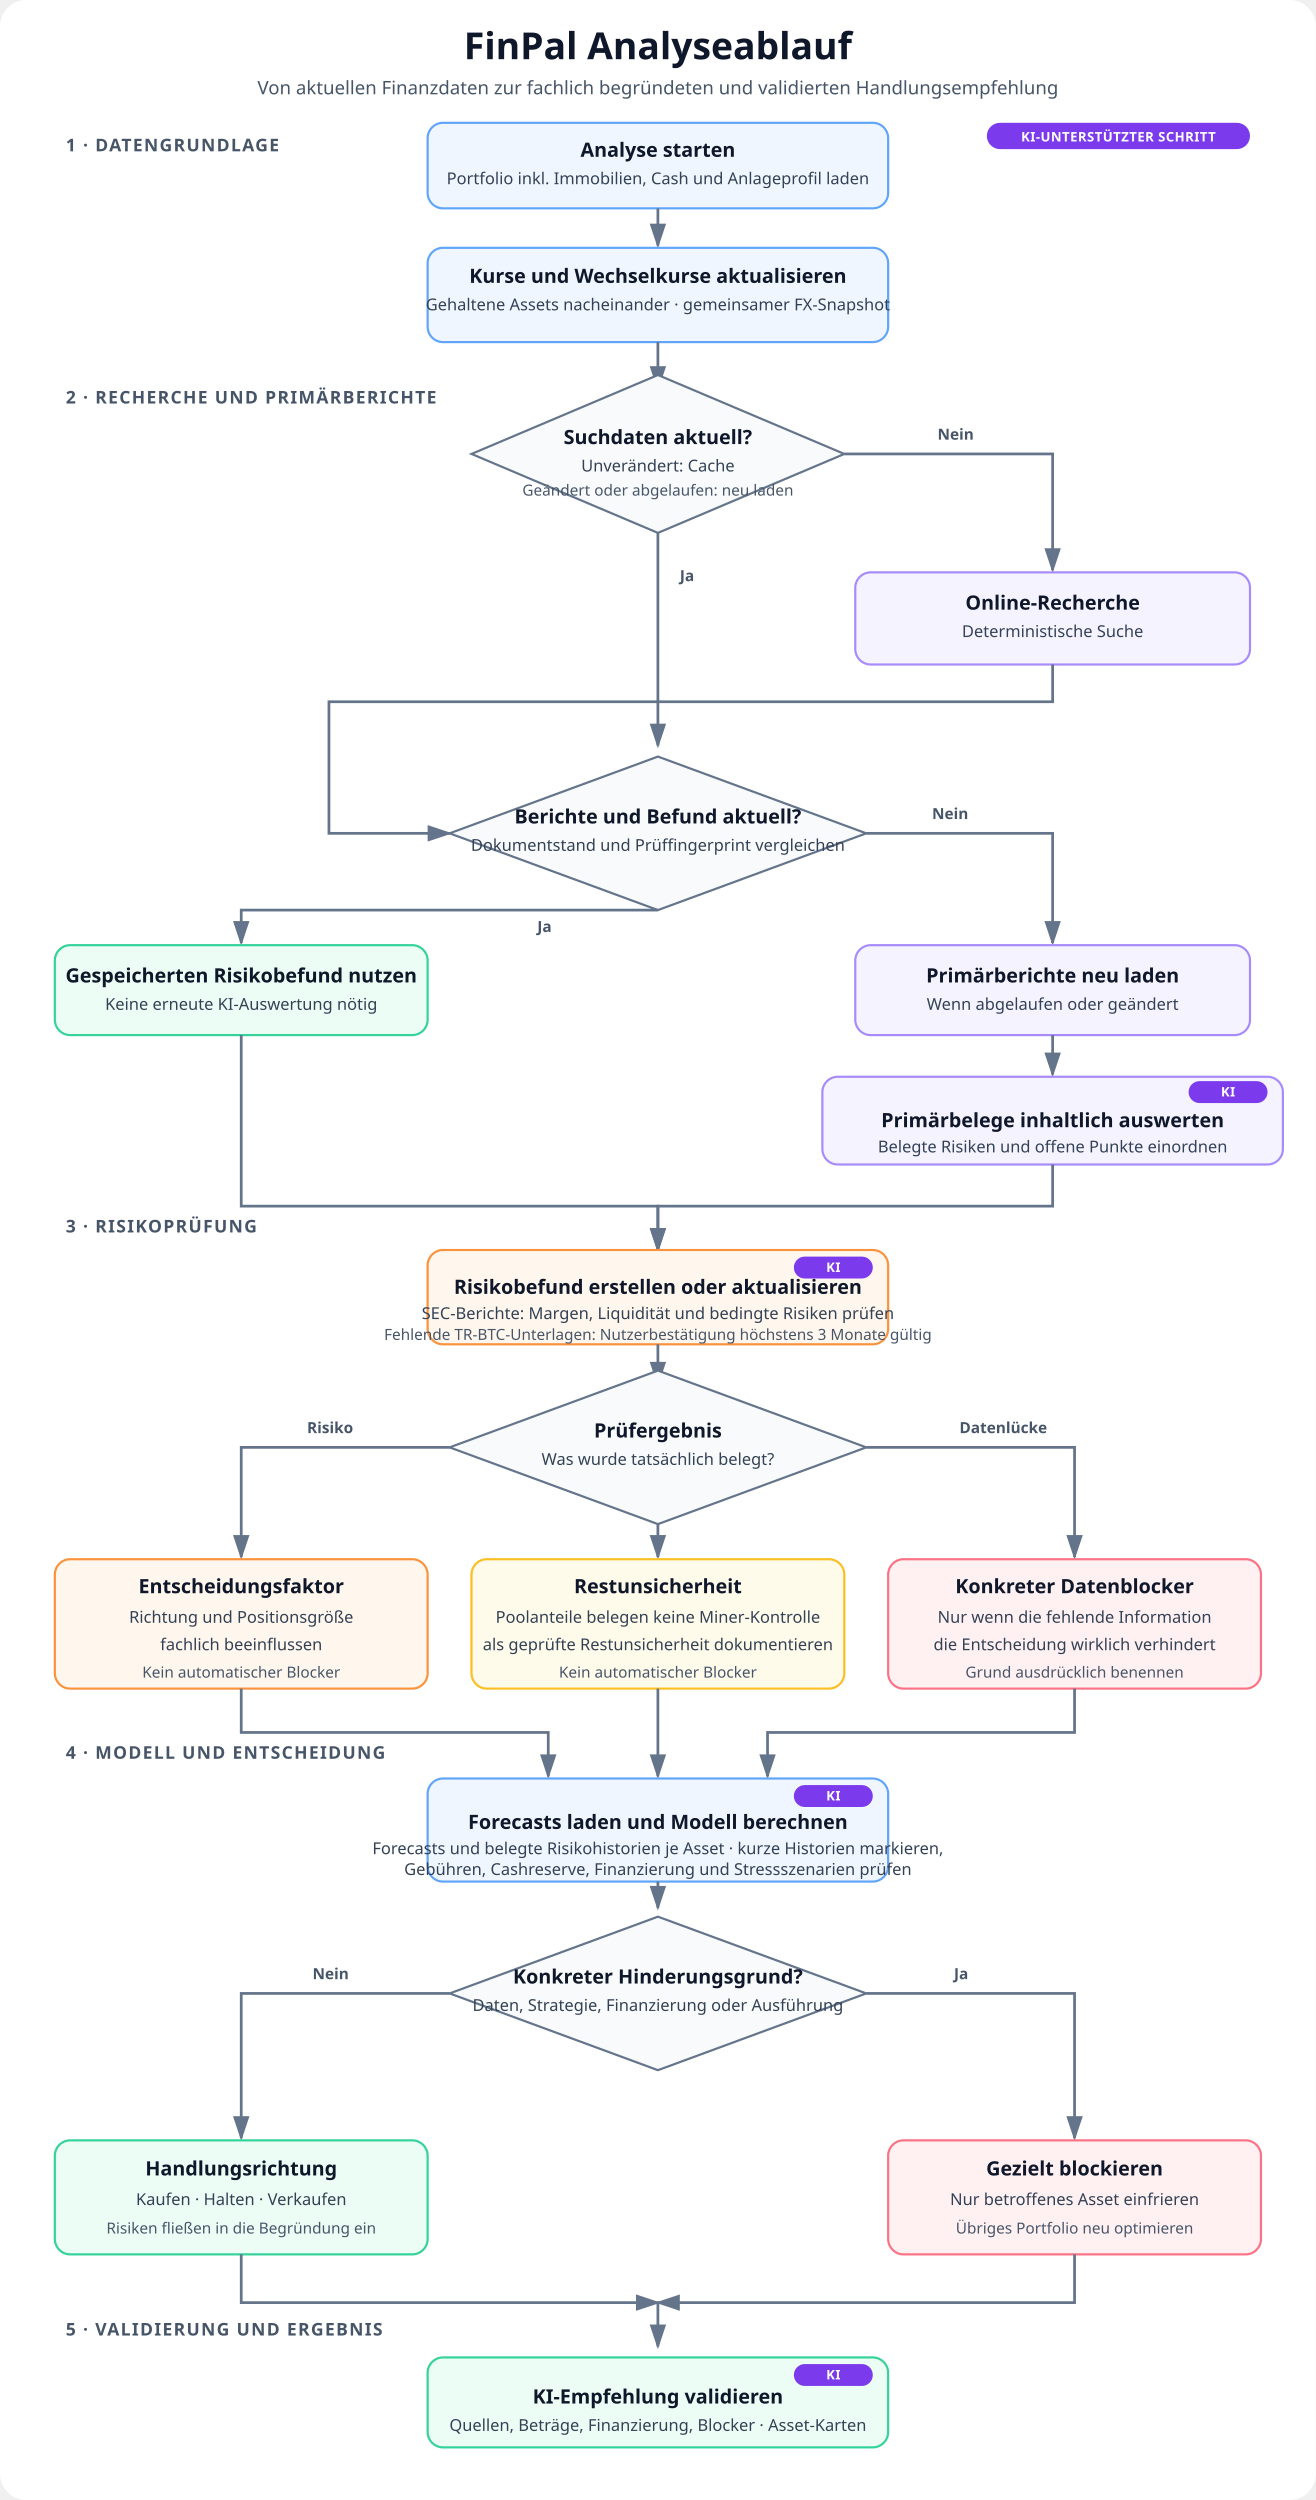
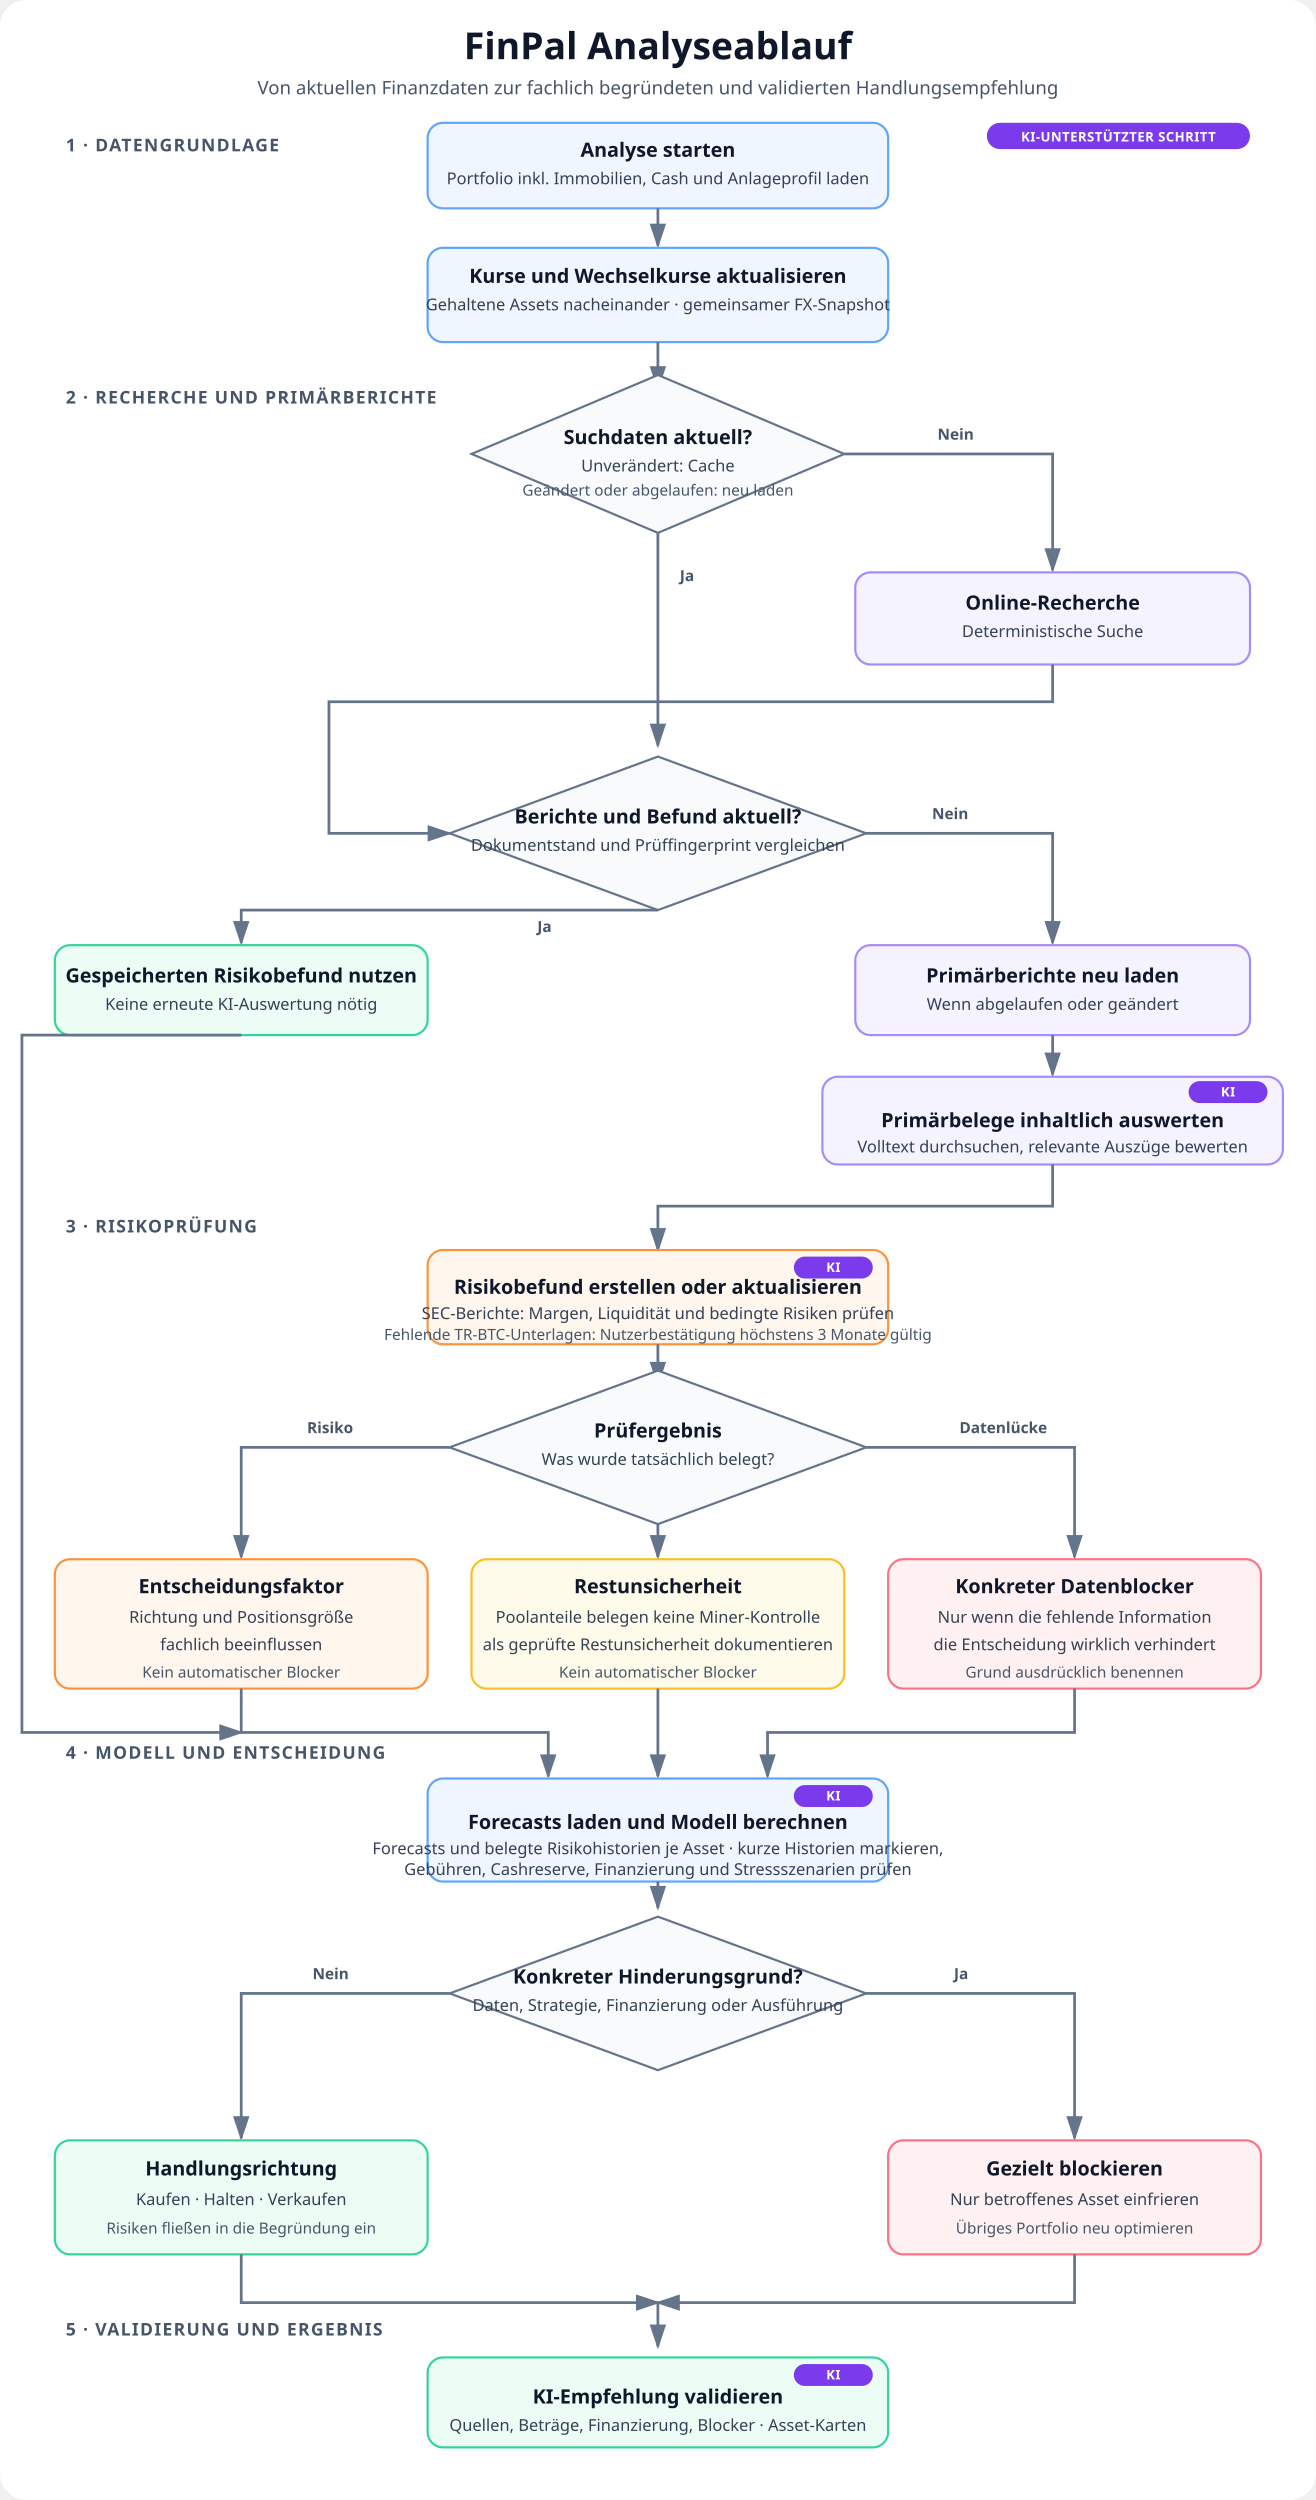
<svg xmlns="http://www.w3.org/2000/svg" width="1200" height="2280" viewBox="0 0 1200 2280" role="img" aria-labelledby="title description">
  <defs>
    <marker id="arrow" markerWidth="10" markerHeight="10" refX="8" refY="3" orient="auto" markerUnits="strokeWidth">
      <path d="M0,0 L0,6 L9,3 z" fill="#64748b" />
    </marker>
    <style>
      .title { font: 700 34px system-ui, sans-serif; fill: #0f172a; }
      .subtitle { font: 400 17px system-ui, sans-serif; fill: #475569; }
      .section { font: 700 16px system-ui, sans-serif; letter-spacing: 1.2px; fill: #475569; }
      .node-title { font: 700 18px system-ui, sans-serif; fill: #0f172a; }
      .node-text { font: 400 15px system-ui, sans-serif; fill: #334155; }
      .small { font: 400 14px system-ui, sans-serif; fill: #475569; }
      .edge { fill: none; stroke: #64748b; stroke-width: 2.5; marker-end: url(#arrow); }
      .edge-label { font: 700 14px system-ui, sans-serif; fill: #475569; }
      .process { fill: #eff6ff; stroke: #60a5fa; stroke-width: 2; }
      .research { fill: #f5f3ff; stroke: #a78bfa; stroke-width: 2; }
      .risk { fill: #fff7ed; stroke: #fb923c; stroke-width: 2; }
      .positive { fill: #ecfdf5; stroke: #34d399; stroke-width: 2; }
      .warning { fill: #fffbeb; stroke: #fbbf24; stroke-width: 2; }
      .blocker { fill: #fff1f2; stroke: #fb7185; stroke-width: 2; }
      .decision { fill: #f8fafc; stroke: #64748b; stroke-width: 2; }
      .group { fill: none; stroke: #cbd5e1; stroke-width: 2; stroke-dasharray: 7 7; }
      .ai-badge { fill: #7c3aed; }
      .ai-badge-text { font: 700 12px system-ui, sans-serif; fill: #ffffff; letter-spacing: .4px; }
    </style>
  </defs>
  <rect width="1200" height="2280" rx="24" fill="#ffffff" />
  <text x="600" y="54" text-anchor="middle" class="title">FinPal Analyseablauf</text>
  <text x="600" y="86" text-anchor="middle" class="subtitle">Von aktuellen Finanzdaten zur fachlich begründeten und validierten Handlungsempfehlung</text>
  <rect x="900" y="112" width="240" height="24" rx="12" class="ai-badge" />
  <text x="1020" y="129" text-anchor="middle" class="ai-badge-text">KI-UNTERSTÜTZTER SCHRITT</text>
  <text x="60" y="138" class="section">1 · DATENGRUNDLAGE</text>
  <rect x="390" y="112" width="420" height="78" rx="14" class="process" />
  <text x="600" y="143" text-anchor="middle" class="node-title">Analyse starten</text>
  <text x="600" y="168" text-anchor="middle" class="node-text">Portfolio inkl. Immobilien, Cash und Anlageprofil laden</text>
  <path d="M600 190 V224" class="edge" />
  <rect x="390" y="226" width="420" height="86" rx="14" class="process" />
  <text x="600" y="258" text-anchor="middle" class="node-title">Kurse und Wechselkurse aktualisieren</text>
  <text x="600" y="283" text-anchor="middle" class="node-text">Gehaltene Assets nacheinander · gemeinsamer FX-Snapshot</text>
  <path d="M600 312 V354" class="edge" />
  <text x="60" y="368" class="section">2 · RECHERCHE UND PRIMÄRBERICHTE</text>
  <polygon points="600,342 770,414 600,486 430,414" class="decision" />
  <text x="600" y="405" text-anchor="middle" class="node-title">Suchdaten aktuell?</text>
  <text x="600" y="430" text-anchor="middle" class="node-text">Unverändert: Cache</text>
  <text x="600" y="452" text-anchor="middle" class="small">Geändert oder abgelaufen: neu laden</text>
  <path d="M770 414 H960 V520" class="edge" />
  <text x="855" y="401" class="edge-label">Nein</text>
  <rect x="780" y="522" width="360" height="84" rx="14" class="research" />
  <text x="960" y="556" text-anchor="middle" class="node-title">Online-Recherche</text>
  <text x="960" y="581" text-anchor="middle" class="node-text">Deterministische Suche</text>
  <path d="M600 486 V680" class="edge" />
  <text x="620" y="530" class="edge-label">Ja</text>
  <path d="M960 606 V640 H300 V760 H410" class="edge" />
  <polygon points="600,690 790,760 600,830 410,760" class="decision" />
  <text x="600" y="751" text-anchor="middle" class="node-title">Berichte und Befund aktuell?</text>
  <text x="600" y="776" text-anchor="middle" class="node-text">Dokumentstand und Prüffingerprint vergleichen</text>
  <path d="M600 830 H220 V860" class="edge" />
  <text x="490" y="850" class="edge-label">Ja</text>
  <rect x="50" y="862" width="340" height="82" rx="14" class="positive" />
  <text x="220" y="896" text-anchor="middle" class="node-title">Gespeicherten Risikobefund nutzen</text>
  <text x="220" y="921" text-anchor="middle" class="node-text">Keine erneute KI-Auswertung nötig</text>
-   <path d="M220 944 V1100 H600 V1140" class="edge" />
+   <path d="M220 944 H20 V1580 H220" class="edge" />
  <path d="M790 760 H960 V860" class="edge" />
  <text x="850" y="747" class="edge-label">Nein</text>
  <rect x="780" y="862" width="360" height="82" rx="14" class="research" />
  <text x="960" y="896" text-anchor="middle" class="node-title">Primärberichte neu laden</text>
  <text x="960" y="921" text-anchor="middle" class="node-text">Wenn abgelaufen oder geändert</text>
  <path d="M960 944 V980" class="edge" />
  <rect x="750" y="982" width="420" height="80" rx="14" class="research" />
  <rect x="1084" y="986" width="72" height="20" rx="10" class="ai-badge" />
  <text x="1120" y="1000" text-anchor="middle" class="ai-badge-text">KI</text>
  <text x="960" y="1028" text-anchor="middle" class="node-title">Primärbelege inhaltlich auswerten</text>
-   <text x="960" y="1051" text-anchor="middle" class="node-text">Belegte Risiken und offene Punkte einordnen</text>
+   <text x="960" y="1051" text-anchor="middle" class="node-text">Volltext durchsuchen, relevante Auszüge bewerten</text>
  <path d="M960 1062 V1100 H600 V1140" class="edge" />
  <text x="60" y="1124" class="section">3 · RISIKOPRÜFUNG</text>
  <rect x="390" y="1140" width="420" height="86" rx="14" class="risk" />
  <rect x="724" y="1146" width="72" height="20" rx="10" class="ai-badge" />
  <text x="760" y="1160" text-anchor="middle" class="ai-badge-text">KI</text>
  <text x="600" y="1180" text-anchor="middle" class="node-title">Risikobefund erstellen oder aktualisieren</text>
  <text x="600" y="1203" text-anchor="middle" class="node-text">SEC-Berichte: Margen, Liquidität und bedingte Risiken prüfen</text>
  <text x="600" y="1222" text-anchor="middle" class="small">Fehlende TR-BTC-Unterlagen: Nutzerbestätigung höchstens 3 Monate gültig</text>
  <path d="M600 1226 V1262" class="edge" />
  <polygon points="600,1250 790,1320 600,1390 410,1320" class="decision" />
  <text x="600" y="1311" text-anchor="middle" class="node-title">Prüfergebnis</text>
  <text x="600" y="1336" text-anchor="middle" class="node-text">Was wurde tatsächlich belegt?</text>
  <path d="M410 1320 H220 V1420" class="edge" />
  <text x="280" y="1307" class="edge-label">Risiko</text>
  <rect x="50" y="1422" width="340" height="118" rx="14" class="risk" />
  <text x="220" y="1453" text-anchor="middle" class="node-title">Entscheidungsfaktor</text>
  <text x="220" y="1480" text-anchor="middle" class="node-text">Richtung und Positionsgröße</text>
  <text x="220" y="1505" text-anchor="middle" class="node-text">fachlich beeinflussen</text>
  <text x="220" y="1530" text-anchor="middle" class="small">Kein automatischer Blocker</text>
  <path d="M600 1390 V1420" class="edge" />
  <rect x="430" y="1422" width="340" height="118" rx="14" class="warning" />
  <text x="600" y="1453" text-anchor="middle" class="node-title">Restunsicherheit</text>
  <text x="600" y="1480" text-anchor="middle" class="node-text">Poolanteile belegen keine Miner-Kontrolle</text>
  <text x="600" y="1505" text-anchor="middle" class="node-text">als geprüfte Restunsicherheit dokumentieren</text>
  <text x="600" y="1530" text-anchor="middle" class="small">Kein automatischer Blocker</text>
  <path d="M790 1320 H980 V1420" class="edge" />
  <text x="875" y="1307" class="edge-label">Datenlücke</text>
  <rect x="810" y="1422" width="340" height="118" rx="14" class="blocker" />
  <text x="980" y="1453" text-anchor="middle" class="node-title">Konkreter Datenblocker</text>
  <text x="980" y="1480" text-anchor="middle" class="node-text">Nur wenn die fehlende Information</text>
  <text x="980" y="1505" text-anchor="middle" class="node-text">die Entscheidung wirklich verhindert</text>
  <text x="980" y="1530" text-anchor="middle" class="small">Grund ausdrücklich benennen</text>
  <path d="M220 1540 V1580 H500 V1620" class="edge" />
  <path d="M600 1540 V1620" class="edge" />
  <path d="M980 1540 V1580 H700 V1620" class="edge" />
  <text x="60" y="1604" class="section">4 · MODELL UND ENTSCHEIDUNG</text>
  <rect x="390" y="1622" width="420" height="94" rx="14" class="process" />
  <rect x="724" y="1628" width="72" height="20" rx="10" class="ai-badge" />
  <text x="760" y="1642" text-anchor="middle" class="ai-badge-text">KI</text>
  <text x="600" y="1668" text-anchor="middle" class="node-title">Forecasts laden und Modell berechnen</text>
  <text x="600" y="1691" text-anchor="middle" class="node-text">Forecasts und belegte Risikohistorien je Asset · kurze Historien markieren,</text>
  <text x="600" y="1710" text-anchor="middle" class="node-text">Gebühren, Cashreserve, Finanzierung und Stressszenarien prüfen</text>
  <path d="M600 1716 V1740" class="edge" />
  <polygon points="600,1748 790,1818 600,1888 410,1818" class="decision" />
  <text x="600" y="1809" text-anchor="middle" class="node-title">Konkreter Hinderungsgrund?</text>
  <text x="600" y="1834" text-anchor="middle" class="node-text">Daten, Strategie, Finanzierung oder Ausführung</text>
  <path d="M410 1818 H220 V1950" class="edge" />
  <text x="285" y="1805" class="edge-label">Nein</text>
  <rect x="50" y="1952" width="340" height="104" rx="14" class="positive" />
  <text x="220" y="1984" text-anchor="middle" class="node-title">Handlungsrichtung</text>
  <text x="220" y="2011" text-anchor="middle" class="node-text">Kaufen · Halten · Verkaufen</text>
  <text x="220" y="2037" text-anchor="middle" class="small">Risiken fließen in die Begründung ein</text>
  <path d="M790 1818 H980 V1950" class="edge" />
  <text x="870" y="1805" class="edge-label">Ja</text>
  <rect x="810" y="1952" width="340" height="104" rx="14" class="blocker" />
  <text x="980" y="1984" text-anchor="middle" class="node-title">Gezielt blockieren</text>
  <text x="980" y="2011" text-anchor="middle" class="node-text">Nur betroffenes Asset einfrieren</text>
  <text x="980" y="2037" text-anchor="middle" class="small">Übriges Portfolio neu optimieren</text>
  <path d="M220 2056 V2100 H600" class="edge" />
  <path d="M980 2056 V2100 H600" class="edge" />
  <path d="M600 2100 V2140" class="edge" />
  <text x="60" y="2130" class="section">5 · VALIDIERUNG UND ERGEBNIS</text>
  <rect x="390" y="2150" width="420" height="82" rx="14" class="positive" />
  <rect x="724" y="2156" width="72" height="20" rx="10" class="ai-badge" />
  <text x="760" y="2170" text-anchor="middle" class="ai-badge-text">KI</text>
  <text x="600" y="2192" text-anchor="middle" class="node-title">KI-Empfehlung validieren</text>
  <text x="600" y="2217" text-anchor="middle" class="node-text">Quellen, Beträge, Finanzierung, Blocker · Asset-Karten</text>
</svg>
